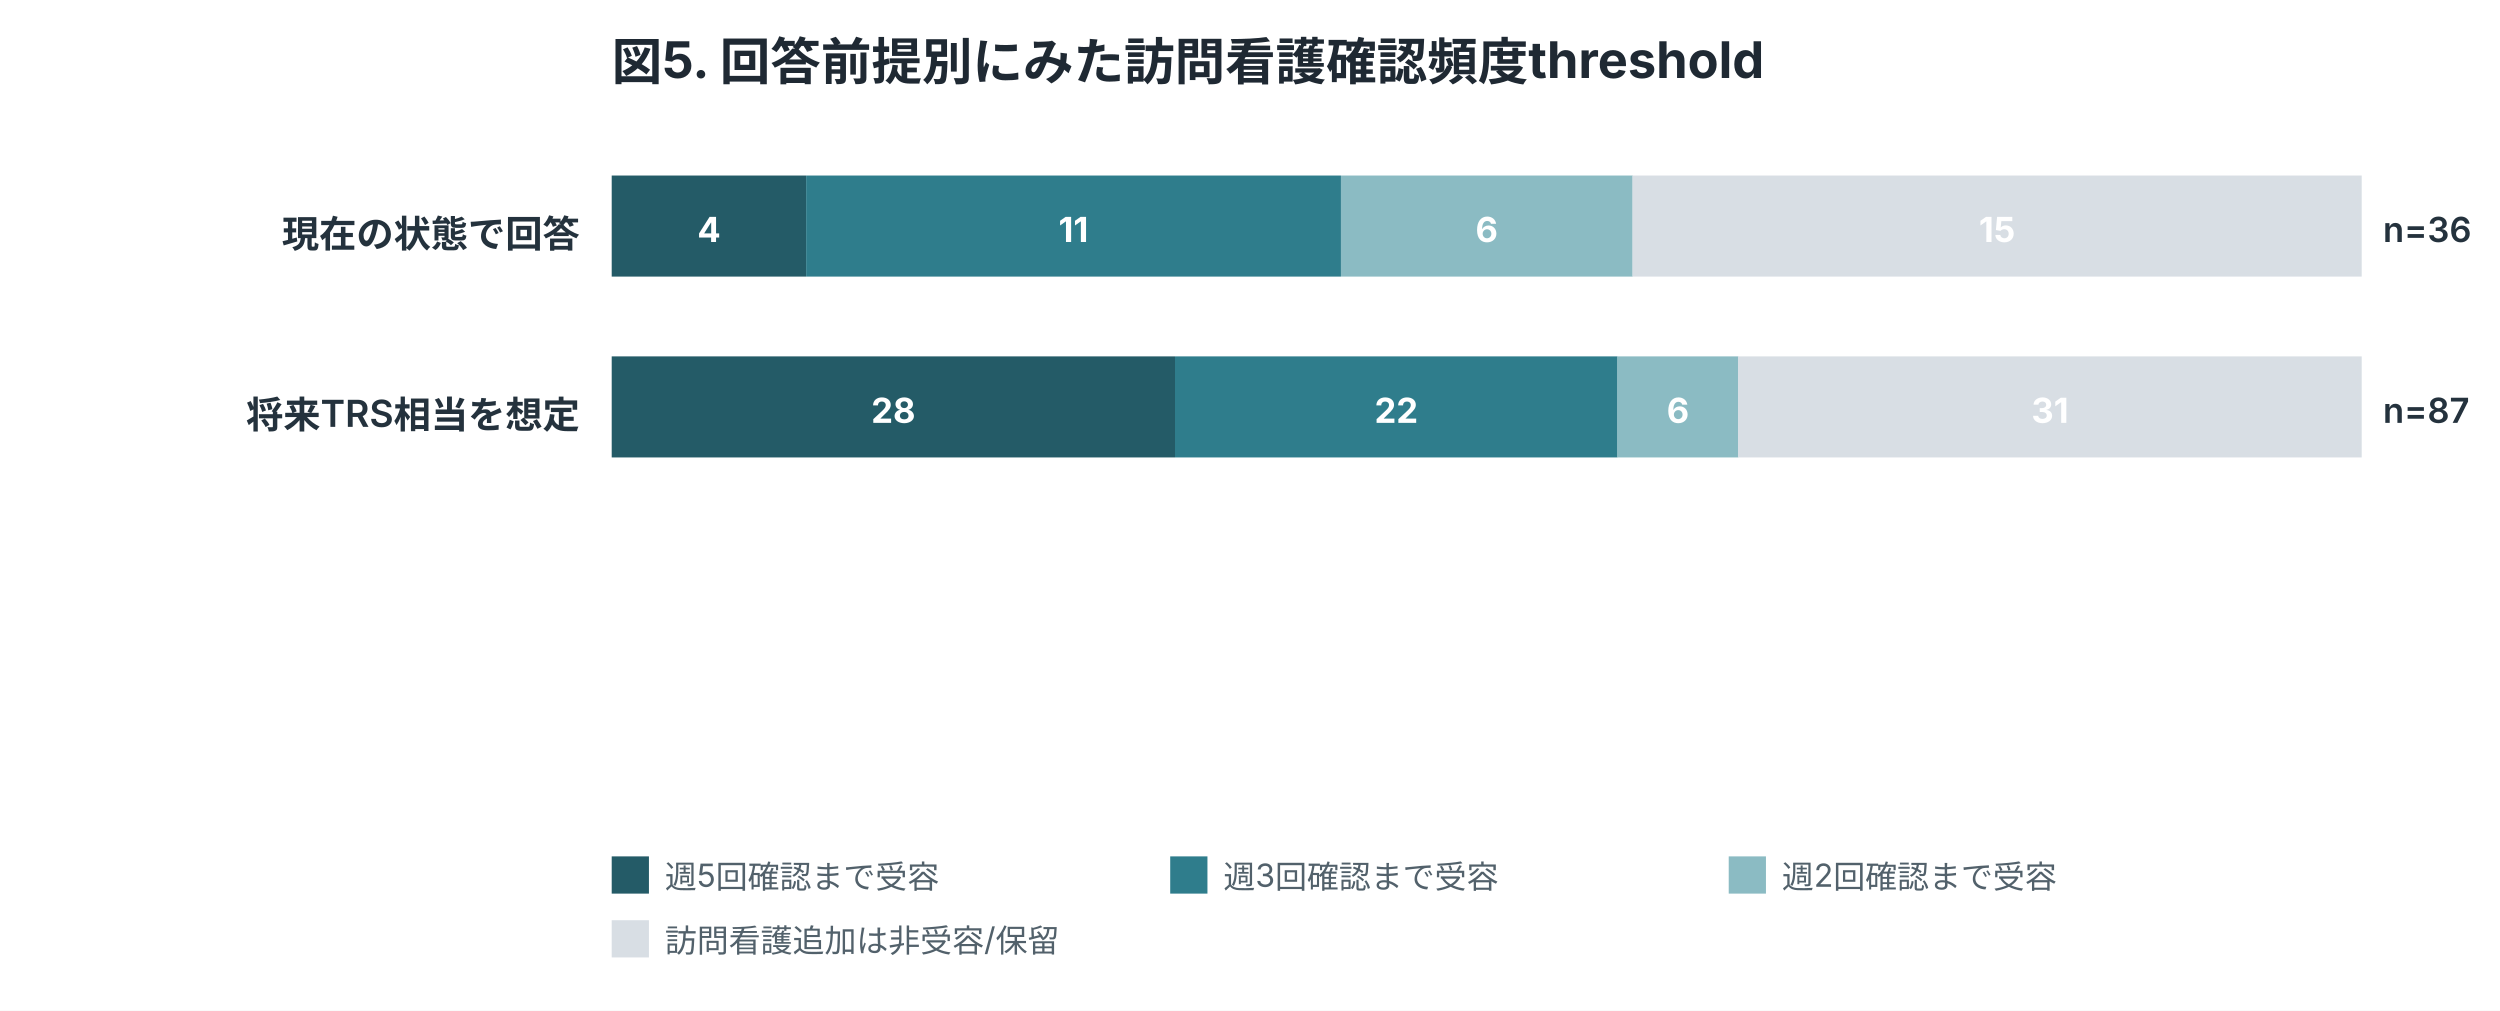
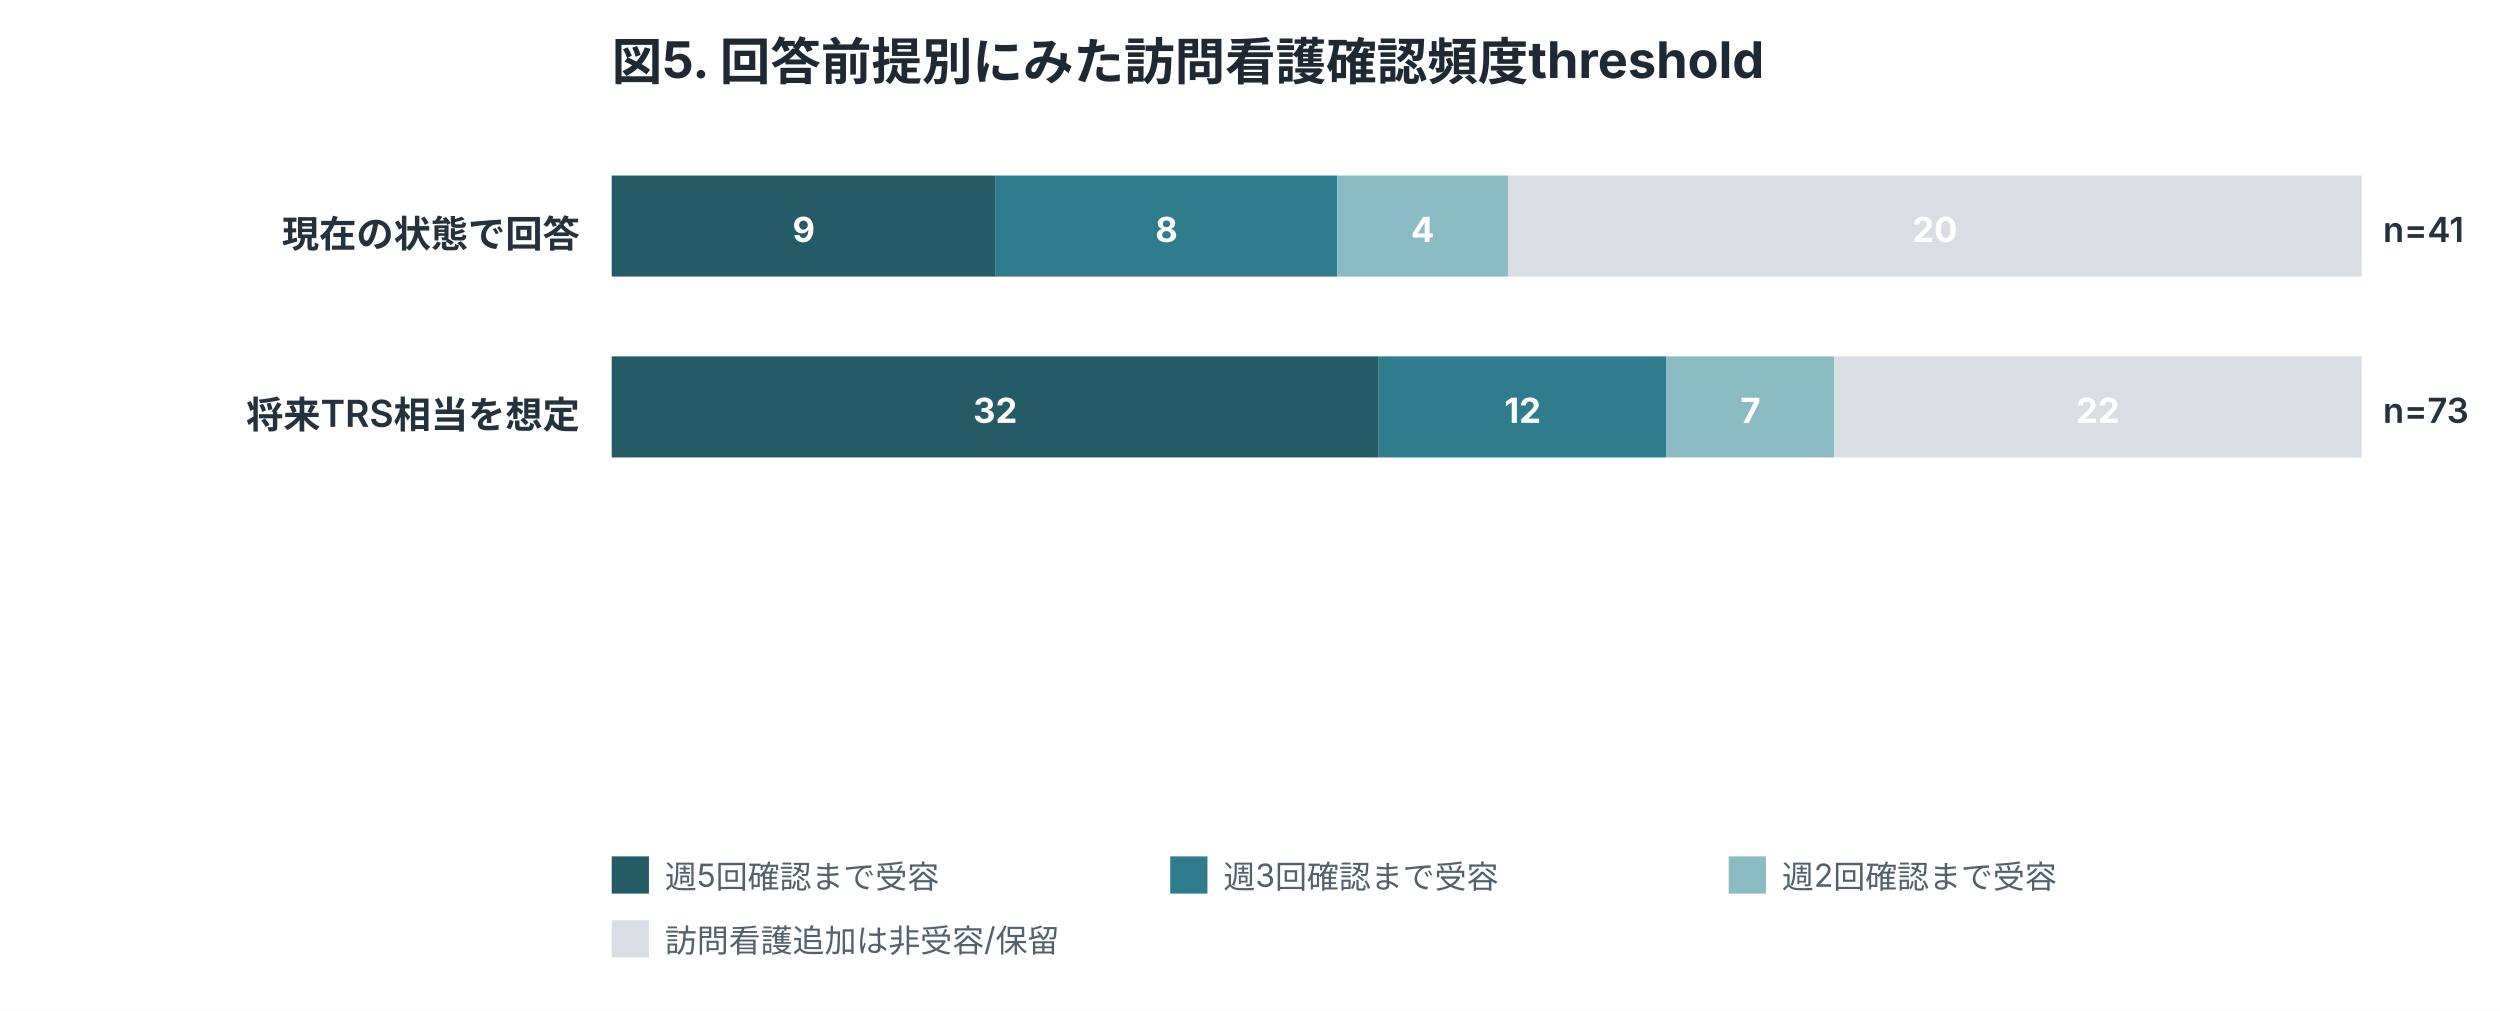
<svg xmlns="http://www.w3.org/2000/svg" width="940" height="380" viewBox="0 0 940 380" role="img">
  <style>
.title{font:700 19px -apple-system,BlinkMacSystemFont,"Segoe UI",sans-serif;fill:#1f2933}
.label{font:600 14px -apple-system,BlinkMacSystemFont,"Segoe UI",sans-serif;fill:#24323d}
.num{font:600 13px -apple-system,BlinkMacSystemFont,"Segoe UI",sans-serif;fill:#24323d}
.axis,.legend,.note{font:12px -apple-system,BlinkMacSystemFont,"Segoe UI",sans-serif;fill:#52616b}
.inside{font:700 13px -apple-system,BlinkMacSystemFont,"Segoe UI",sans-serif;fill:white}
.big{font:700 34px -apple-system,BlinkMacSystemFont,"Segoe UI",sans-serif;fill:#1f2933}
</style>
  <rect width="100%" height="100%" fill="white" />
  <text x="230" y="30" class="title">図5. 回答前提別にみた訪問看護確認頻度threshold</text>
  <text x="218" y="93" text-anchor="end" class="label">現在の状態で回答</text>
-   <rect x="230.0" y="66" width="73.1" height="38" fill="#245b67" />
-   <text x="266.6" y="91" text-anchor="middle" class="inside">4</text>
-   <rect x="303.1" y="66" width="201.1" height="38" fill="#2f7d8c" />
-   <text x="403.6" y="91" text-anchor="middle" class="inside">11</text>
-   <rect x="504.2" y="66" width="109.7" height="38" fill="#8bbbc3" />
-   <text x="559.0" y="91" text-anchor="middle" class="inside">6</text>
-   <rect x="613.8" y="66" width="274.2" height="38" fill="#d8dee4" />
-   <text x="750.9" y="91" text-anchor="middle" class="inside">15</text>
-   <text x="896" y="91" class="num">n=36</text>
+   <rect x="230.0" y="66" width="144.4" height="38" fill="#245b67" />
+   <text x="302.2" y="91" text-anchor="middle" class="inside">9</text>
+   <rect x="374.4" y="66" width="128.4" height="38" fill="#2f7d8c" />
+   <text x="438.6" y="91" text-anchor="middle" class="inside">8</text>
+   <rect x="502.8" y="66" width="64.2" height="38" fill="#8bbbc3" />
+   <text x="534.9" y="91" text-anchor="middle" class="inside">4</text>
+   <rect x="567.0" y="66" width="321.0" height="38" fill="#d8dee4" />
+   <text x="727.5" y="91" text-anchor="middle" class="inside">20</text>
+   <text x="896" y="91" class="num">n=41</text>
  <text x="218" y="161" text-anchor="end" class="label">将来TRS相当を想定</text>
-   <rect x="230.0" y="134" width="211.8" height="38" fill="#245b67" />
-   <text x="335.9" y="159" text-anchor="middle" class="inside">28</text>
-   <rect x="441.8" y="134" width="166.4" height="38" fill="#2f7d8c" />
-   <text x="525.0" y="159" text-anchor="middle" class="inside">22</text>
-   <rect x="608.2" y="134" width="45.4" height="38" fill="#8bbbc3" />
-   <text x="630.9" y="159" text-anchor="middle" class="inside">6</text>
-   <rect x="653.5" y="134" width="234.5" height="38" fill="#d8dee4" />
-   <text x="770.8" y="159" text-anchor="middle" class="inside">31</text>
-   <text x="896" y="159" class="num">n=87</text>
+   <rect x="230.0" y="134" width="288.4" height="38" fill="#245b67" />
+   <text x="374.2" y="159" text-anchor="middle" class="inside">32</text>
+   <rect x="518.4" y="134" width="108.2" height="38" fill="#2f7d8c" />
+   <text x="572.5" y="159" text-anchor="middle" class="inside">12</text>
+   <rect x="626.6" y="134" width="63.1" height="38" fill="#8bbbc3" />
+   <text x="658.2" y="159" text-anchor="middle" class="inside">7</text>
+   <rect x="689.7" y="134" width="198.3" height="38" fill="#d8dee4" />
+   <text x="788.8" y="159" text-anchor="middle" class="inside">22</text>
+   <text x="896" y="159" class="num">n=73</text>
  <rect x="230" y="322" width="14" height="14" fill="#245b67" />
  <text x="250" y="334" class="legend">週5回確認まで受容</text>
  <rect x="440" y="322" width="14" height="14" fill="#2f7d8c" />
  <text x="460" y="334" class="legend">週3回確認まで受容</text>
  <rect x="650" y="322" width="14" height="14" fill="#8bbbc3" />
  <text x="670" y="334" class="legend">週2回確認まで受容</text>
  <rect x="230" y="346" width="14" height="14" fill="#d8dee4" />
  <text x="250" y="358" class="legend">訪問看護追加は非受容/保留</text>
</svg>
